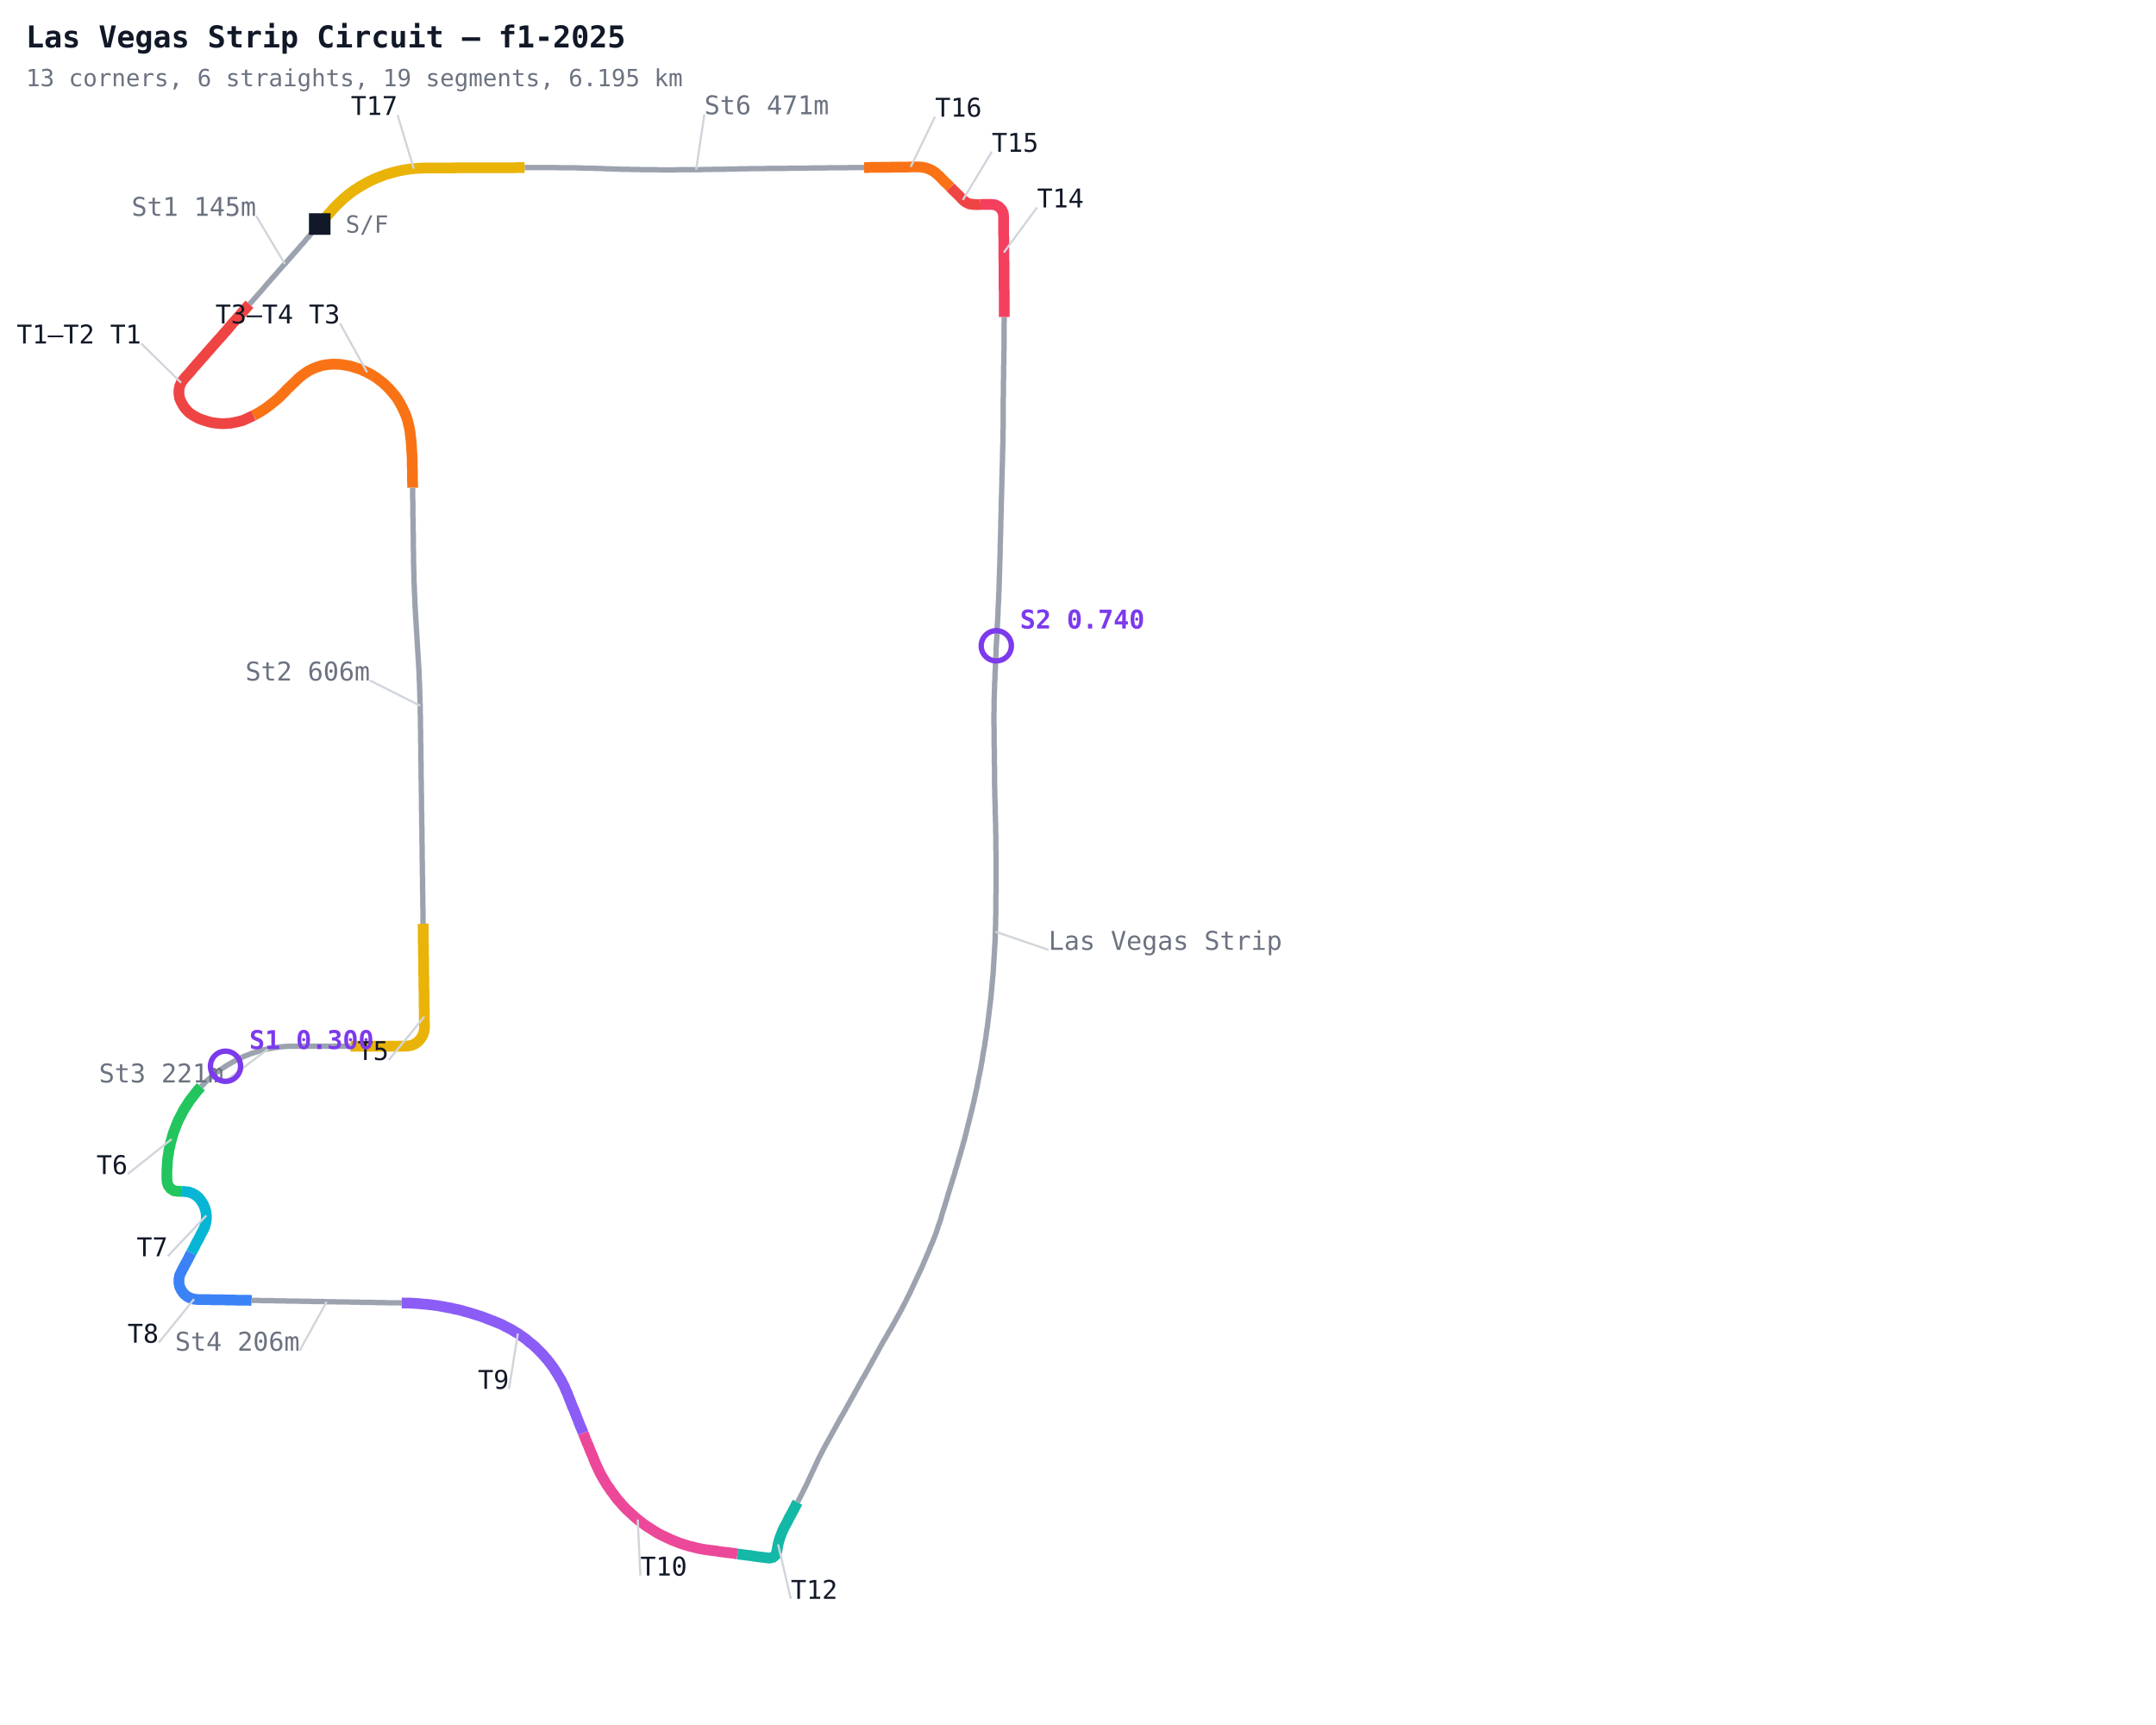
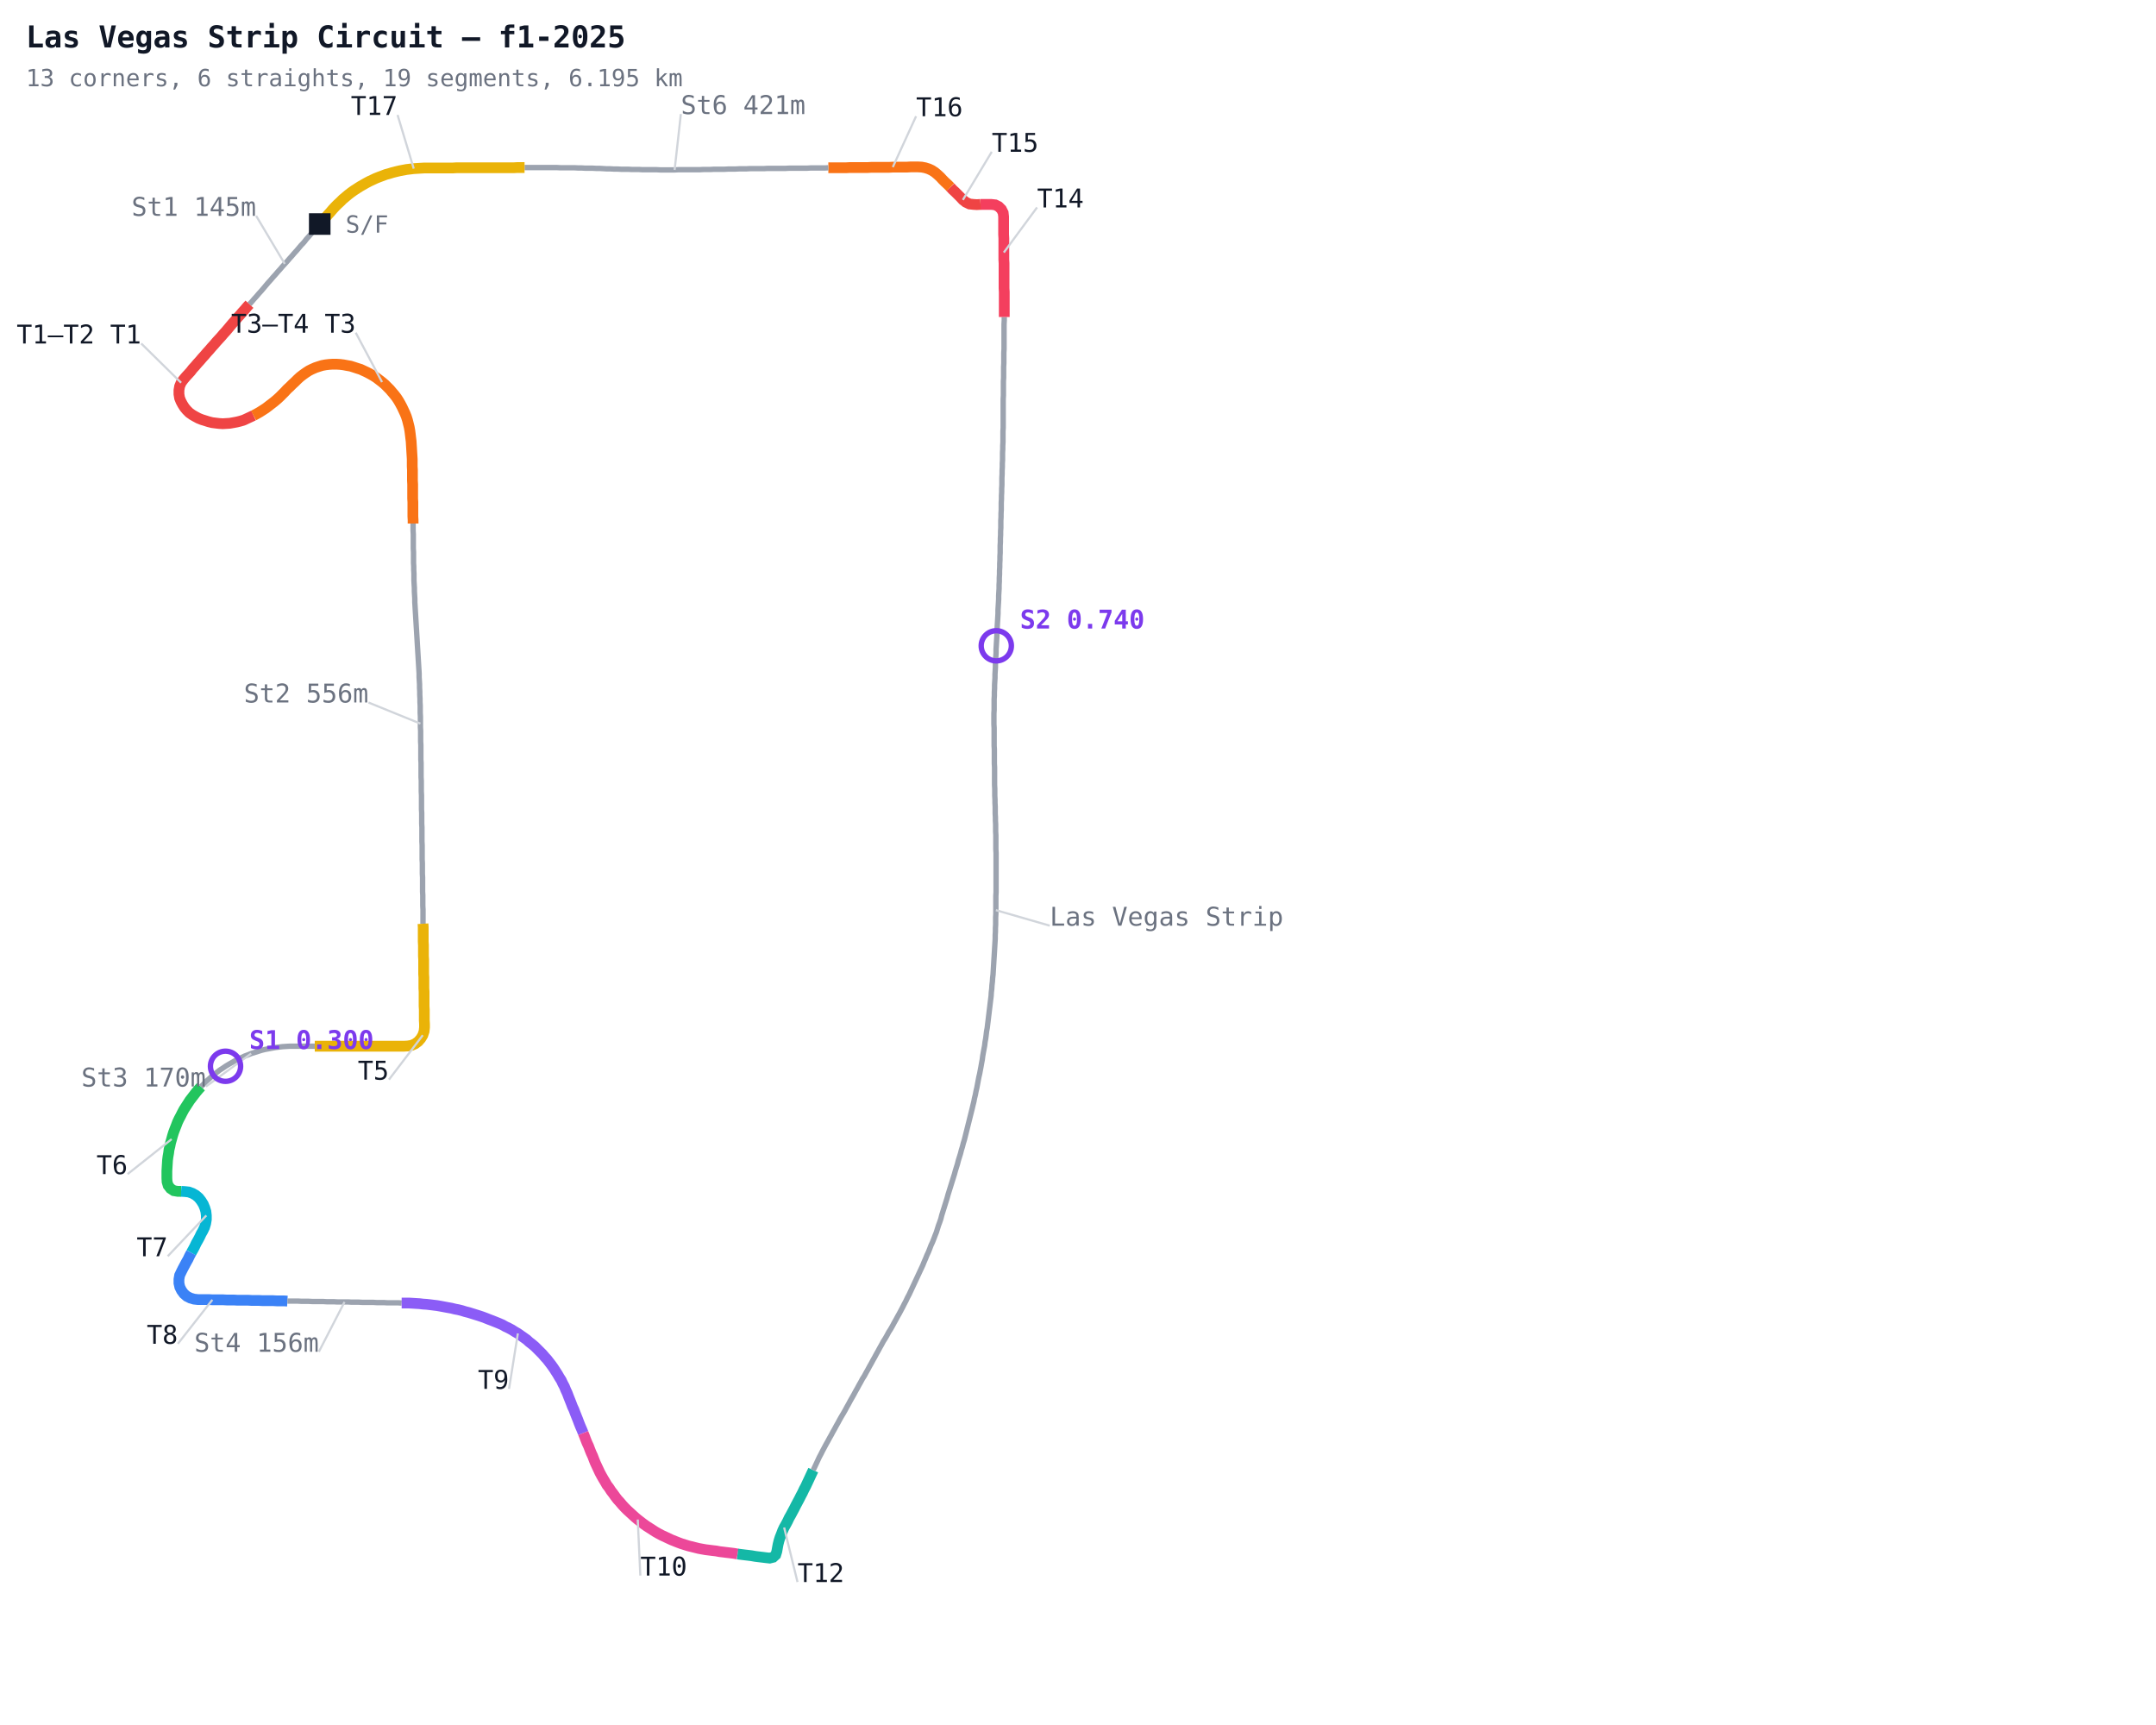
<svg xmlns="http://www.w3.org/2000/svg" width="1000" height="800" viewBox="0 0 1000 800">
  <defs>
    <style>
      .name { font-family: monospace; font-size: 12px; }
      .sector { font-family: monospace; font-size: 12px; fill: #7c3aed; font-weight: bold; }
      .title { font-family: monospace; font-size: 14px; fill: #111827; font-weight: bold; }
      .sub { font-family: monospace; font-size: 11px; fill: #6b7280; }
    </style>
  </defs>
  <rect width="1000" height="800" fill="#ffffff" />
  <polyline fill="none" stroke="#9ca3af" stroke-width="2.5" points="148.3,103.9 147.4,104.9 146.6,105.8 145.5,107.1 144.4,108.3 143.3,109.6 142.2,110.8 141.2,112.1 140.5,112.9 139.7,113.7 138.7,114.9 137.6,116.2 136.5,117.4 135.4,118.7 134.3,119.9 133.2,121.2 132.1,122.4 131.0,123.6 129.9,124.9 128.8,126.1 127.7,127.4 126.6,128.6 125.5,129.9 124.4,131.1 123.3,132.4 122.3,133.6 121.2,134.9 120.1,136.1 119.0,137.4 117.9,138.6 116.8,139.9 115.7,141.1" />
  <polyline fill="none" stroke="#ef4444" stroke-width="5" points="115.7,141.1 114.6,142.3 113.5,143.6 112.4,144.8 111.3,146.1 110.2,147.3 109.1,148.6 108.0,149.8 106.9,151.1 105.9,152.3 104.8,153.6 103.7,154.8 102.6,156.1 101.5,157.3 100.4,158.5 99.3,159.8 98.2,161.0 97.1,162.3 96.0,163.5 94.9,164.8 93.8,166.0 92.7,167.3 91.6,168.5 90.5,169.8 89.4,171.0 88.4,172.3 87.3,173.5 86.2,174.7 85.1,176.0 84.0,177.5 83.3,179.2 83.0,181.0 83.0,182.8 83.3,184.6 83.9,186.1 84.7,187.6 85.6,189.0 86.6,190.2 87.8,191.4 89.2,192.4 90.6,193.2 92.1,194.0 93.6,194.6 95.2,195.1 96.8,195.6 98.4,196.0 100.0,196.2 101.7,196.4 103.3,196.5 105.0,196.4 106.6,196.3 108.3,196.0 109.9,195.7 111.5,195.3 113.1,194.8 114.6,194.1 116.1,193.4 117.6,192.7" />
-   <polyline fill="none" stroke="#f97316" stroke-width="5" points="117.6,192.7 119.1,191.9 120.5,191.1 121.9,190.2 123.3,189.3 124.6,188.3 125.9,187.3 127.2,186.3 128.5,185.2 129.7,184.1 130.9,182.9 132.1,181.7 133.2,180.5 134.4,179.4 135.6,178.2 136.8,177.1 138.0,175.9 139.2,174.8 140.5,173.8 141.9,172.8 143.3,171.9 144.7,171.2 146.3,170.5 147.8,170.0 149.4,169.5 151.0,169.2 152.7,169.0 154.3,168.9 156.0,168.9 157.7,169.0 159.3,169.2 160.9,169.5 162.6,169.8 164.2,170.3 165.7,170.8 167.3,171.3 168.8,172.0 170.3,172.7 171.8,173.5 173.2,174.3 174.6,175.2 175.9,176.2 177.2,177.2 178.5,178.3 179.7,179.5 180.8,180.6 181.9,181.9 183.0,183.2 184.0,184.5 184.9,185.9 185.7,187.3 186.5,188.8 187.2,190.3 187.9,191.8 188.5,193.3 189.0,194.9 189.4,196.5 189.8,198.1 190.1,199.8 190.3,201.4 190.5,203.1 190.7,204.7 190.8,206.4 190.9,208.0 191.0,209.7 191.1,211.3 191.2,213.0 191.2,214.6 191.2,216.3 191.3,218.0 191.3,219.6 191.3,221.3 191.3,222.9 191.4,224.6 191.4,226.2" />
-   <polyline fill="none" stroke="#9ca3af" stroke-width="2.5" points="191.4,226.2 191.4,227.9 191.4,229.6 191.4,231.2 191.5,232.9 191.5,234.5 191.5,236.2 191.5,237.9 191.5,239.5 191.6,241.2 191.6,242.8 191.6,244.5 191.6,246.1 191.7,247.8 191.7,249.5 191.7,251.1 191.7,252.8 191.7,254.4 191.8,256.1 191.8,257.7 191.8,259.4 191.8,261.1 191.9,262.7 191.9,264.4 192.0,266.0 192.0,267.7 192.0,269.3 192.1,271.0 192.2,272.7 192.2,274.3 192.3,276.0 192.4,277.6 192.4,279.3 192.5,280.9 192.6,282.6 192.7,284.3 192.8,285.9 192.9,287.6 193.0,289.2 193.1,290.9 193.2,292.5 193.3,294.2 193.4,295.8 193.5,297.5 193.6,299.2 193.7,300.8 193.8,302.5 193.9,304.1 194.0,305.8 194.1,307.4 194.2,309.1 194.3,310.7 194.4,312.4 194.4,314.1 194.5,315.7 194.6,317.4 194.6,319.0 194.7,320.7 194.7,322.3 194.8,324.0 194.8,325.6 194.9,327.3 194.9,329.0 194.9,330.6 195.0,332.3 195.0,333.9 195.0,335.6 195.0,337.3 195.1,338.9 195.1,340.6 195.1,342.2 195.1,343.9 195.2,345.5 195.2,347.2 195.2,348.9 195.2,350.5 195.2,352.2 195.3,353.8 195.3,355.5 195.3,357.1 195.3,358.8 195.3,360.5 195.4,362.1 195.4,363.8 195.4,365.4 195.4,367.1 195.5,368.8 195.5,370.4 195.5,372.1 195.5,373.7 195.5,375.4 195.6,377.0 195.6,378.7 195.6,380.4 195.6,382.0 195.7,383.7 195.7,385.3 195.7,387.0 195.7,388.6 195.7,390.3 195.8,392.0 195.8,393.6 195.8,395.3 195.8,396.9 195.8,398.6 195.9,400.3 195.9,401.9 195.9,403.6 195.9,405.2 196.0,406.9 196.0,408.5 196.0,410.2 196.0,411.9 196.0,413.5 196.1,415.2 196.1,416.8 196.1,418.5 196.1,420.1 196.2,421.8 196.2,423.5 196.2,425.1 196.2,426.8 196.2,428.4" />
-   <polyline fill="none" stroke="#eab308" stroke-width="5" points="196.2,428.4 196.3,430.1 196.3,431.8 196.3,433.4 196.3,435.1 196.3,436.7 196.4,438.4 196.4,440.0 196.4,441.7 196.4,443.4 196.5,445.0 196.5,446.7 196.5,448.3 196.5,450.0 196.5,451.7 196.6,453.3 196.6,455.0 196.6,456.6 196.6,458.3 196.7,459.9 196.7,461.6 196.7,463.3 196.7,464.9 196.7,466.6 196.8,468.2 196.8,469.9 196.8,471.5 196.8,473.2 196.9,474.9 196.9,476.5 196.7,478.3 196.1,480.1 195.2,481.6 194.0,483.0 192.5,484.1 190.9,484.8 189.1,485.1 187.4,485.2 185.8,485.2 184.1,485.2 182.5,485.2 180.8,485.2 179.1,485.2 177.5,485.2 175.8,485.2 174.2,485.2 172.5,485.2 170.8,485.2 169.2,485.2 167.5,485.2 165.9,485.2 164.2,485.2 162.6,485.2" />
-   <polyline fill="none" stroke="#9ca3af" stroke-width="2.5" points="162.6,485.2 160.9,485.2 159.2,485.2 157.6,485.2 155.9,485.2 154.3,485.2 152.6,485.2 150.9,485.2 149.3,485.2 147.6,485.2 146.0,485.2 144.3,485.2 142.7,485.2 141.0,485.2 139.3,485.2 137.7,485.2 136.0,485.2 134.4,485.2 132.7,485.3 131.1,485.4 129.4,485.6 127.8,485.8 126.1,486.1 124.5,486.4 122.9,486.7 121.3,487.1 119.7,487.6 118.1,488.1 116.5,488.6 115.0,489.2 113.4,489.8 111.9,490.5 110.4,491.2 108.9,492.0 107.5,492.8 106.1,493.6 104.6,494.5 103.3,495.4 101.9,496.3 100.6,497.3 99.3,498.3 98.0,499.4 96.8,500.5 95.5,501.6 94.4,502.8 93.2,504.0" />
+   <polyline fill="none" stroke="#f97316" stroke-width="5" points="117.6,192.7 119.1,191.9 120.5,191.1 121.9,190.2 123.3,189.3 124.6,188.3 125.9,187.3 127.2,186.3 128.5,185.2 129.7,184.1 130.9,182.9 132.1,181.7 133.2,180.5 134.4,179.4 135.6,178.2 136.8,177.1 138.0,175.9 139.2,174.8 140.5,173.8 141.9,172.8 143.3,171.9 144.7,171.2 146.3,170.5 147.8,170.0 149.4,169.5 151.0,169.2 152.7,169.0 154.3,168.9 156.0,168.9 157.7,169.0 159.3,169.2 160.9,169.5 162.6,169.8 164.2,170.3 165.7,170.8 167.3,171.3 168.8,172.0 170.3,172.7 171.8,173.5 173.2,174.3 174.6,175.2 175.9,176.2 177.2,177.2 178.5,178.3 179.7,179.5 180.8,180.6 181.9,181.9 183.0,183.2 184.0,184.5 184.9,185.9 185.7,187.3 186.5,188.8 187.2,190.3 187.9,191.8 188.5,193.3 189.0,194.9 189.4,196.5 189.8,198.1 190.1,199.8 190.3,201.4 190.5,203.1 190.7,204.7 190.8,206.4 190.9,208.0 191.0,209.7 191.1,211.3 191.2,213.0 191.2,214.6 191.2,216.3 191.3,218.0 191.3,219.6 191.3,221.3 191.3,222.9 191.4,224.6 191.4,226.2 191.4,227.9 191.4,229.6 191.4,231.2 191.5,232.9 191.5,234.5 191.5,236.2 191.5,237.9 191.5,239.5 191.6,241.2 191.6,242.8" />
+   <polyline fill="none" stroke="#9ca3af" stroke-width="2.5" points="191.6,242.8 191.6,244.5 191.6,246.1 191.7,247.8 191.7,249.5 191.7,251.1 191.7,252.8 191.7,254.4 191.8,256.1 191.8,257.7 191.8,259.4 191.8,261.1 191.9,262.7 191.9,264.4 192.0,266.0 192.0,267.7 192.0,269.3 192.1,271.0 192.2,272.7 192.2,274.3 192.3,276.0 192.4,277.6 192.4,279.3 192.5,280.9 192.6,282.6 192.7,284.3 192.8,285.9 192.9,287.6 193.0,289.2 193.1,290.9 193.2,292.5 193.3,294.2 193.4,295.8 193.5,297.5 193.6,299.2 193.7,300.8 193.8,302.5 193.9,304.1 194.0,305.8 194.1,307.4 194.2,309.1 194.3,310.7 194.4,312.4 194.4,314.1 194.5,315.7 194.6,317.4 194.6,319.0 194.7,320.7 194.7,322.3 194.8,324.0 194.8,325.6 194.9,327.3 194.9,329.0 194.9,330.6 195.0,332.3 195.0,333.9 195.0,335.6 195.0,337.3 195.1,338.9 195.1,340.6 195.1,342.2 195.1,343.9 195.2,345.5 195.2,347.2 195.2,348.9 195.2,350.5 195.2,352.2 195.3,353.8 195.3,355.5 195.3,357.1 195.3,358.8 195.3,360.5 195.4,362.1 195.4,363.8 195.4,365.4 195.4,367.1 195.5,368.8 195.5,370.4 195.5,372.1 195.5,373.7 195.5,375.4 195.6,377.0 195.6,378.7 195.6,380.4 195.6,382.0 195.7,383.7 195.7,385.3 195.7,387.0 195.7,388.6 195.7,390.3 195.8,392.0 195.8,393.6 195.8,395.3 195.8,396.9 195.8,398.6 195.9,400.3 195.9,401.9 195.9,403.6 195.9,405.2 196.0,406.9 196.0,408.5 196.0,410.2 196.0,411.9 196.0,413.5 196.1,415.2 196.1,416.8 196.1,418.5 196.1,420.1 196.2,421.8 196.2,423.5 196.2,425.1 196.2,426.8 196.2,428.4" />
+   <polyline fill="none" stroke="#eab308" stroke-width="5" points="196.2,428.4 196.3,430.1 196.3,431.8 196.3,433.4 196.3,435.1 196.3,436.7 196.4,438.4 196.4,440.0 196.4,441.7 196.4,443.4 196.5,445.0 196.5,446.7 196.5,448.3 196.5,450.0 196.5,451.7 196.6,453.3 196.6,455.0 196.6,456.6 196.6,458.3 196.7,459.9 196.7,461.6 196.7,463.3 196.7,464.9 196.7,466.6 196.8,468.2 196.8,469.9 196.8,471.5 196.8,473.2 196.9,474.9 196.9,476.5 196.7,478.3 196.1,480.1 195.2,481.6 194.0,483.0 192.5,484.1 190.9,484.8 189.1,485.1 187.4,485.2 185.8,485.2 184.1,485.2 182.5,485.2 180.8,485.2 179.1,485.2 177.5,485.2 175.8,485.2 174.2,485.2 172.5,485.2 170.8,485.2 169.2,485.2 167.5,485.2 165.9,485.2 164.2,485.2 162.6,485.2 160.9,485.2 159.2,485.2 157.6,485.2 155.9,485.2 154.3,485.2 152.6,485.2 150.9,485.2 149.3,485.2 147.6,485.2 146.0,485.2" />
+   <polyline fill="none" stroke="#9ca3af" stroke-width="2.5" points="146.0,485.2 144.3,485.2 142.7,485.2 141.0,485.2 139.3,485.2 137.7,485.2 136.0,485.2 134.4,485.2 132.7,485.3 131.1,485.4 129.4,485.6 127.8,485.8 126.1,486.1 124.5,486.4 122.9,486.7 121.3,487.1 119.7,487.6 118.1,488.1 116.5,488.6 115.0,489.2 113.4,489.8 111.9,490.5 110.4,491.2 108.9,492.0 107.5,492.8 106.1,493.6 104.6,494.5 103.3,495.4 101.9,496.3 100.6,497.3 99.3,498.3 98.0,499.4 96.8,500.5 95.5,501.6 94.4,502.8 93.2,504.0" />
  <polyline fill="none" stroke="#22c55e" stroke-width="5" points="93.2,504.0 92.1,505.2 91.0,506.5 90.0,507.8 89.0,509.1 88.0,510.4 87.1,511.8 86.2,513.2 85.3,514.6 84.5,516.1 83.8,517.5 83.0,519.0 82.3,520.5 81.7,522.1 81.1,523.6 80.5,525.2 80.0,526.8 79.6,528.3 79.1,530.0 78.8,531.6 78.4,533.2 78.2,534.8 77.9,536.5 77.7,538.1 77.6,539.8 77.5,541.4 77.4,543.1 77.4,544.7 77.4,546.4 77.5,548.1 78.0,549.8 79.1,551.2 80.6,552.2 82.4,552.5 84.0,552.5" />
  <polyline fill="none" stroke="#06b6d4" stroke-width="5" points="84.0,552.5 85.7,552.6 87.5,552.8 89.2,553.4 90.8,554.3 92.2,555.5 93.3,556.9 94.3,558.5 95.0,560.2 95.5,561.9 95.7,563.7 95.7,565.6 95.4,567.4 94.9,569.1 94.1,570.8 93.3,572.2 92.6,573.7 91.8,575.2 91.0,576.6 90.3,578.1 89.5,579.6 88.7,581.0" />
-   <polyline fill="none" stroke="#3b82f6" stroke-width="5" points="88.7,581.0 87.9,582.5 87.2,584.0 86.4,585.4 85.6,586.9 84.8,588.4 84.1,589.8 83.3,591.5 83.0,593.3 83.0,595.1 83.4,596.9 84.2,598.5 85.3,600.0 86.7,601.2 88.3,602.0 90.0,602.5 91.8,602.7 93.5,602.7 95.1,602.7 96.8,602.7 98.5,602.8 100.1,602.8 101.8,602.8 103.4,602.8 105.1,602.9 106.7,602.9 108.4,602.9 110.1,603.0 111.7,603.0 113.4,603.0 115.0,603.0 116.7,603.1" />
-   <polyline fill="none" stroke="#9ca3af" stroke-width="2.5" points="116.7,603.1 118.4,603.1 120.0,603.1 121.7,603.2 123.3,603.2 125.0,603.2 126.6,603.2 128.3,603.3 130.0,603.3 131.6,603.3 133.3,603.4 134.9,603.4 136.6,603.4 138.2,603.4 139.9,603.5 141.6,603.5 143.2,603.5 144.9,603.6 146.5,603.6 148.2,603.6 149.9,603.6 151.5,603.7 153.2,603.7 154.8,603.7 156.5,603.8 158.1,603.8 159.8,603.8 161.5,603.8 163.1,603.9 164.8,603.9 166.4,603.9 168.1,604.0 169.7,604.0 171.4,604.0 173.1,604.0 174.7,604.1 176.4,604.1 178.0,604.1 179.7,604.2 181.3,604.2 183.0,604.2 184.7,604.2 186.3,604.3" />
+   <polyline fill="none" stroke="#3b82f6" stroke-width="5" points="88.7,581.0 87.9,582.5 87.2,584.0 86.4,585.4 85.6,586.9 84.8,588.4 84.1,589.8 83.3,591.5 83.0,593.3 83.0,595.1 83.4,596.9 84.2,598.5 85.3,600.0 86.7,601.2 88.3,602.0 90.0,602.5 91.8,602.7 93.5,602.7 95.1,602.7 96.8,602.7 98.5,602.8 100.1,602.8 101.8,602.8 103.4,602.8 105.1,602.9 106.7,602.9 108.4,602.9 110.1,603.0 111.7,603.0 113.4,603.0 115.0,603.0 116.7,603.1 118.4,603.1 120.0,603.1 121.7,603.2 123.3,603.2 125.0,603.2 126.6,603.2 128.3,603.3 130.0,603.3 131.6,603.3 133.3,603.4" />
+   <polyline fill="none" stroke="#9ca3af" stroke-width="2.5" points="133.3,603.4 134.9,603.4 136.6,603.4 138.2,603.4 139.9,603.5 141.6,603.5 143.2,603.5 144.9,603.6 146.5,603.6 148.2,603.6 149.9,603.6 151.5,603.7 153.2,603.7 154.8,603.7 156.5,603.8 158.1,603.8 159.8,603.8 161.5,603.8 163.1,603.9 164.8,603.9 166.4,603.9 168.1,604.0 169.7,604.0 171.4,604.0 173.1,604.0 174.7,604.1 176.4,604.1 178.0,604.1 179.7,604.2 181.3,604.2 183.0,604.2 184.7,604.2 186.3,604.3" />
  <polyline fill="none" stroke="#8b5cf6" stroke-width="5" points="186.3,604.3 188.0,604.3 189.6,604.3 191.3,604.4 192.9,604.5 194.6,604.6 196.3,604.8 197.9,604.9 199.6,605.1 201.2,605.3 202.8,605.5 204.5,605.8 206.1,606.1 207.7,606.4 209.4,606.7 211.0,607.1 212.6,607.4 214.2,607.8 215.8,608.3 217.4,608.7 219.0,609.2 220.6,609.7 222.2,610.2 223.7,610.7 225.3,611.3 226.8,611.9 228.4,612.5 229.9,613.1 231.4,613.7 233.0,614.4 234.4,615.2 235.9,615.9 237.4,616.7 238.8,617.6 240.2,618.4 241.6,619.4 242.9,620.3 244.3,621.3 245.5,622.4 246.8,623.4 248.1,624.5 249.3,625.7 250.4,626.8 251.6,628.0 252.7,629.3 253.8,630.5 254.8,631.8 255.8,633.1 256.8,634.5 257.7,635.9 258.6,637.3 259.4,638.7 260.3,640.1 261.0,641.6 261.8,643.1 262.4,644.6 263.1,646.1 263.7,647.7 264.3,649.2 264.9,650.7 265.5,652.3 266.2,653.8 266.8,655.4 267.4,656.9 268.0,658.4 268.6,660.0 269.2,661.5 269.9,663.1 270.5,664.6" />
  <polyline fill="none" stroke="#ec4899" stroke-width="5" points="270.5,664.6 271.1,666.1 271.7,667.7 272.3,669.2 273.0,670.7 273.6,672.3 274.2,673.8 274.9,675.3 275.5,676.9 276.1,678.4 276.8,679.9 277.5,681.4 278.2,682.9 279.0,684.4 279.8,685.8 280.7,687.3 281.5,688.7 282.5,690.0 283.4,691.4 284.4,692.7 285.4,694.1 286.4,695.4 287.5,696.6 288.6,697.9 289.7,699.1 290.9,700.3 292.1,701.4 293.3,702.5 294.5,703.6 295.8,704.7 297.1,705.7 298.4,706.7 299.8,707.7 301.2,708.6 302.6,709.5 304.0,710.4 305.4,711.2 306.9,712.0 308.4,712.7 309.9,713.4 311.4,714.1 312.9,714.7 314.4,715.3 316.0,715.9 317.6,716.4 319.2,716.9 320.8,717.3 322.4,717.7 324.0,718.1 325.6,718.4 327.3,718.7 328.9,718.9 330.5,719.1 332.2,719.3 333.8,719.6 335.5,719.8 337.1,720.0 338.8,720.2 340.4,720.4 342.1,720.7" />
-   <polyline fill="none" stroke="#14b8a6" stroke-width="5" points="342.1,720.7 343.7,720.9 345.3,721.1 347.0,721.3 348.6,721.5 350.3,721.8 351.9,722.0 353.6,722.2 355.2,722.4 357.0,722.6 358.6,722.2 359.8,721.1 360.3,719.5 360.6,717.8 360.9,716.2 361.3,714.6 361.8,713.0 362.4,711.5 363.0,709.9 363.7,708.4 364.5,707.0 365.3,705.5 366.0,704.0 366.8,702.6 367.6,701.1 368.4,699.6 369.1,698.2 369.9,696.7" />
-   <polyline fill="none" stroke="#9ca3af" stroke-width="2.5" points="369.9,696.7 370.7,695.2 371.4,693.8 372.2,692.3 372.9,690.8 373.7,689.3 374.4,687.8 375.1,686.3 375.8,684.8 376.5,683.3 377.2,681.8 377.9,680.3 378.6,678.8 379.3,677.3 380.0,675.8 380.8,674.3 381.5,672.9 382.3,671.4 383.1,669.9 383.9,668.5 384.7,667.0 385.5,665.6 386.3,664.1 387.1,662.7 387.9,661.2 388.7,659.8 389.5,658.3 390.3,656.9 391.2,655.4 392.0,654.0 392.8,652.5 393.6,651.1 394.4,649.6 395.2,648.2 396.0,646.8 396.8,645.3 397.6,643.9 398.4,642.4 399.2,641.0 400.0,639.5 400.9,638.1 401.7,636.6 402.5,635.2 403.3,633.7 404.1,632.3 404.9,630.8 405.7,629.4 406.5,627.9 407.3,626.5 408.1,625.0 408.9,623.6 409.7,622.1 410.6,620.7 411.4,619.3 412.2,617.8 413.1,616.4 413.9,615.0 414.7,613.5 415.5,612.1 416.3,610.6 417.1,609.2 417.9,607.7 418.7,606.2 419.4,604.8 420.2,603.3 420.9,601.8 421.7,600.3 422.4,598.8 423.1,597.3 423.8,595.8 424.5,594.3 425.2,592.8 425.9,591.3 426.6,589.8 427.3,588.3 428.0,586.8 428.6,585.3 429.3,583.7 429.9,582.2 430.6,580.7 431.2,579.2 431.8,577.6 432.5,576.1 433.1,574.6 433.7,573.0 434.3,571.5 434.8,569.9 435.3,568.3 435.9,566.7 436.4,565.2 436.8,563.6 437.3,562.0 437.8,560.4 438.3,558.8 438.8,557.2 439.3,555.6 439.7,554.1 440.2,552.5 440.7,550.9 441.2,549.3 441.7,547.7 442.2,546.1 442.7,544.5 443.1,543.0 443.6,541.4 444.1,539.8 444.5,538.2 445.0,536.6 445.5,535.0 445.9,533.4 446.4,531.8 446.8,530.2 447.3,528.6 447.7,527.0 448.1,525.4 448.5,523.8 448.9,522.2 449.3,520.6 449.7,519.0 450.1,517.4 450.5,515.8 450.9,514.2 451.3,512.5 451.7,510.9 452.0,509.3 452.4,507.7 452.7,506.1 453.1,504.4 453.4,502.8 453.7,501.2 454.0,499.6 454.4,497.9 454.7,496.3 455.0,494.7 455.3,493.0 455.6,491.4 455.8,489.8 456.1,488.1 456.4,486.5 456.7,484.9 456.9,483.2 457.2,481.6 457.4,480.0 457.6,478.3 457.9,476.7 458.1,475.0 458.3,473.4 458.5,471.7 458.7,470.1 458.9,468.4 459.1,466.8 459.3,465.1 459.5,463.5 459.7,461.9 459.8,460.2 460.0,458.6 460.1,456.9 460.3,455.2 460.4,453.6 460.6,451.9 460.7,450.3 460.8,448.6 460.9,447.0 461.0,445.3 461.1,443.7 461.2,442.0 461.3,440.4 461.4,438.7 461.5,437.1 461.6,435.4 461.6,433.7 461.7,432.1 461.7,430.4 461.8,428.8 461.8,427.1 461.8,425.5 461.9,423.8 461.9,422.1 461.9,420.5 461.9,418.8 461.9,417.2 461.9,415.5 462.0,413.8 462.0,412.2 462.0,410.5 462.0,408.9 462.0,407.2 462.0,405.6 462.0,403.9 462.0,402.2 462.0,400.6 462.0,398.9 462.0,397.3 462.0,395.6 461.9,393.9 461.9,392.3 461.9,390.6 461.9,389.0 461.9,387.3 461.8,385.7 461.8,384.0 461.8,382.3 461.7,380.7 461.7,379.0 461.6,377.4 461.6,375.7 461.6,374.1 461.5,372.4 461.5,370.7 461.4,369.1 461.4,367.4 461.4,365.8 461.3,364.1 461.3,362.5 461.3,360.8 461.3,359.1 461.3,357.5 461.3,355.8 461.2,354.2 461.2,352.5 461.2,350.8 461.2,349.2 461.2,347.5 461.1,345.9 461.1,344.2 461.1,342.6 461.1,340.9 461.1,339.2 461.1,337.6 461.0,335.9 461.0,334.3 461.0,332.6 461.0,330.9 461.1,329.3 461.1,327.6 461.1,326.0 461.1,324.3 461.2,322.7 461.2,321.0 461.3,319.3 461.3,317.7 461.4,316.0 461.5,314.4 461.5,312.7 461.6,311.1 461.7,309.4 461.7,307.7 461.8,306.1 461.9,304.4 462.0,302.8 462.0,301.1 462.1,299.5 462.2,297.8 462.3,296.2 462.4,294.5 462.4,292.8 462.5,291.2 462.6,289.5 462.7,287.9 462.8,286.2 462.9,284.6 462.9,282.9 463.0,281.2 463.1,279.6 463.2,277.9 463.2,276.3 463.3,274.6 463.4,273.0 463.4,271.3 463.5,269.6 463.5,268.0 463.6,266.3 463.6,264.7 463.7,263.0 463.7,261.4 463.8,259.7 463.8,258.0 463.9,256.4 463.9,254.7 463.9,253.1 464.0,251.4 464.0,249.8 464.1,248.1 464.1,246.4 464.2,244.8 464.2,243.1 464.2,241.5 464.3,239.8 464.3,238.2 464.4,236.5 464.4,234.8 464.4,233.2 464.5,231.5 464.5,229.9 464.6,228.2 464.6,226.6 464.7,224.9 464.7,223.2 464.7,221.6 464.8,219.9 464.8,218.3 464.9,216.6 464.9,214.9 465.0,213.3 465.0,211.6 465.0,210.0 465.1,208.3 465.1,206.7 465.2,205.0 465.2,203.3 465.2,201.7 465.2,200.0 465.3,198.4 465.3,196.7 465.3,195.1 465.3,193.4 465.3,191.7 465.3,190.1 465.3,188.4 465.3,186.8 465.3,185.1 465.4,183.4 465.4,181.8 465.4,180.1 465.4,178.5 465.4,176.8 465.5,175.2 465.5,173.5 465.5,171.8 465.5,170.2 465.6,168.5 465.6,166.9 465.6,165.2 465.6,163.6 465.7,161.9 465.7,160.2 465.7,158.6 465.7,156.9 465.7,155.3 465.7,153.6 465.7,151.9 465.7,150.3 465.8,148.6 465.8,147.0" />
+   <polyline fill="none" stroke="#14b8a6" stroke-width="5" points="342.1,720.7 343.7,720.9 345.3,721.1 347.0,721.3 348.6,721.5 350.3,721.8 351.9,722.0 353.6,722.2 355.2,722.4 357.0,722.6 358.6,722.2 359.8,721.1 360.3,719.5 360.6,717.8 360.9,716.2 361.3,714.6 361.8,713.0 362.4,711.5 363.0,709.9 363.7,708.4 364.5,707.0 365.3,705.5 366.0,704.0 366.8,702.6 367.6,701.1 368.4,699.6 369.1,698.2 369.9,696.7 370.7,695.2 371.4,693.8 372.2,692.3 372.9,690.8 373.7,689.3 374.4,687.8 375.1,686.3 375.8,684.8 376.5,683.3 377.2,681.8" />
+   <polyline fill="none" stroke="#9ca3af" stroke-width="2.5" points="377.2,681.8 377.9,680.3 378.6,678.8 379.3,677.3 380.0,675.8 380.8,674.3 381.5,672.9 382.3,671.4 383.1,669.9 383.9,668.5 384.7,667.0 385.5,665.6 386.3,664.1 387.1,662.7 387.9,661.2 388.7,659.8 389.5,658.3 390.3,656.9 391.2,655.4 392.0,654.0 392.8,652.5 393.6,651.1 394.4,649.6 395.2,648.2 396.0,646.8 396.8,645.3 397.6,643.9 398.4,642.4 399.2,641.0 400.0,639.5 400.9,638.1 401.7,636.6 402.5,635.2 403.3,633.7 404.1,632.3 404.9,630.8 405.7,629.4 406.5,627.9 407.3,626.5 408.1,625.0 408.9,623.6 409.7,622.1 410.6,620.7 411.4,619.3 412.2,617.8 413.1,616.4 413.9,615.0 414.7,613.5 415.5,612.1 416.3,610.6 417.1,609.2 417.9,607.7 418.7,606.2 419.4,604.8 420.2,603.3 420.9,601.8 421.7,600.3 422.4,598.8 423.1,597.3 423.8,595.8 424.5,594.3 425.2,592.8 425.9,591.3 426.6,589.8 427.3,588.3 428.0,586.8 428.6,585.3 429.3,583.7 429.9,582.2 430.6,580.7 431.2,579.2 431.8,577.6 432.5,576.1 433.1,574.6 433.7,573.0 434.3,571.5 434.8,569.9 435.3,568.3 435.9,566.7 436.4,565.2 436.8,563.6 437.3,562.0 437.8,560.4 438.3,558.8 438.8,557.2 439.3,555.6 439.7,554.1 440.2,552.5 440.7,550.9 441.2,549.3 441.7,547.7 442.2,546.1 442.7,544.5 443.1,543.0 443.6,541.4 444.1,539.8 444.5,538.2 445.0,536.6 445.5,535.0 445.9,533.4 446.4,531.8 446.8,530.2 447.3,528.6 447.7,527.0 448.1,525.4 448.5,523.8 448.9,522.2 449.3,520.6 449.7,519.0 450.1,517.4 450.5,515.8 450.9,514.2 451.3,512.5 451.7,510.9 452.0,509.3 452.4,507.7 452.7,506.1 453.1,504.4 453.4,502.8 453.7,501.2 454.0,499.6 454.4,497.9 454.7,496.3 455.0,494.7 455.3,493.0 455.6,491.4 455.8,489.8 456.1,488.1 456.4,486.5 456.7,484.9 456.9,483.2 457.2,481.6 457.4,480.0 457.6,478.3 457.9,476.7 458.1,475.0 458.3,473.4 458.5,471.7 458.7,470.1 458.9,468.4 459.1,466.8 459.3,465.1 459.5,463.5 459.7,461.9 459.8,460.2 460.0,458.6 460.1,456.9 460.3,455.2 460.4,453.6 460.6,451.9 460.7,450.3 460.8,448.6 460.9,447.0 461.0,445.3 461.1,443.7 461.2,442.0 461.3,440.4 461.4,438.7 461.5,437.1 461.6,435.4 461.6,433.7 461.7,432.1 461.7,430.4 461.8,428.8 461.8,427.1 461.8,425.5 461.9,423.8 461.9,422.1 461.9,420.5 461.9,418.8 461.9,417.2 461.9,415.5 462.0,413.8 462.0,412.2 462.0,410.5 462.0,408.9 462.0,407.2 462.0,405.6 462.0,403.9 462.0,402.2 462.0,400.6 462.0,398.9 462.0,397.3 462.0,395.6 461.9,393.9 461.9,392.3 461.9,390.6 461.9,389.0 461.9,387.3 461.8,385.7 461.8,384.0 461.8,382.3 461.7,380.7 461.7,379.0 461.6,377.4 461.6,375.7 461.6,374.1 461.5,372.4 461.5,370.7 461.4,369.1 461.4,367.4 461.4,365.8 461.3,364.1 461.3,362.5 461.3,360.8 461.3,359.1 461.3,357.5 461.3,355.8 461.2,354.2 461.2,352.5 461.2,350.8 461.2,349.2 461.2,347.5 461.1,345.9 461.1,344.2 461.1,342.6 461.1,340.9 461.1,339.2 461.1,337.6 461.0,335.9 461.0,334.3 461.0,332.6 461.0,330.9 461.1,329.3 461.1,327.6 461.1,326.0 461.1,324.3 461.2,322.7 461.2,321.0 461.3,319.3 461.3,317.7 461.4,316.0 461.5,314.4 461.5,312.7 461.6,311.1 461.7,309.4 461.7,307.7 461.8,306.1 461.9,304.4 462.0,302.8 462.0,301.1 462.1,299.5 462.2,297.8 462.3,296.2 462.4,294.5 462.4,292.8 462.5,291.2 462.6,289.5 462.7,287.9 462.8,286.2 462.9,284.6 462.9,282.9 463.0,281.2 463.1,279.6 463.2,277.9 463.2,276.3 463.3,274.6 463.4,273.0 463.4,271.3 463.5,269.6 463.5,268.0 463.6,266.3 463.6,264.7 463.7,263.0 463.7,261.4 463.8,259.7 463.8,258.0 463.9,256.4 463.9,254.7 463.9,253.1 464.0,251.4 464.0,249.8 464.1,248.1 464.1,246.4 464.2,244.8 464.2,243.1 464.2,241.5 464.3,239.8 464.3,238.2 464.4,236.5 464.4,234.8 464.4,233.2 464.5,231.5 464.5,229.9 464.6,228.2 464.6,226.6 464.7,224.9 464.7,223.2 464.7,221.6 464.8,219.9 464.8,218.3 464.9,216.6 464.9,214.9 465.0,213.3 465.0,211.6 465.0,210.0 465.1,208.3 465.1,206.7 465.2,205.0 465.2,203.3 465.2,201.7 465.2,200.0 465.3,198.4 465.3,196.7 465.3,195.1 465.3,193.4 465.3,191.7 465.3,190.1 465.3,188.4 465.3,186.8 465.3,185.1 465.4,183.4 465.4,181.8 465.4,180.1 465.4,178.5 465.4,176.8 465.5,175.2 465.5,173.5 465.5,171.8 465.5,170.2 465.6,168.5 465.6,166.9 465.6,165.2 465.6,163.6 465.7,161.9 465.7,160.2 465.7,158.6 465.7,156.9 465.7,155.3 465.7,153.6 465.7,151.9 465.7,150.3 465.8,148.6 465.8,147.0" />
  <polyline fill="none" stroke="#f43f5e" stroke-width="5" points="465.8,147.0 465.8,145.3 465.8,143.7 465.8,142.0 465.8,140.3 465.8,138.7 465.8,137.0 465.8,135.4 465.7,133.7 465.7,132.0 465.7,130.4 465.7,128.7 465.7,127.1 465.7,125.4 465.7,123.8 465.7,122.1 465.6,120.4 465.6,118.8 465.6,117.1 465.6,115.5 465.6,113.8 465.6,112.2 465.6,110.5 465.5,108.8 465.5,107.2 465.5,105.5 465.5,103.9 465.5,102.2 465.5,100.5 465.3,98.7 464.5,97.1 463.2,95.8 461.6,95.0 459.8,94.8 458.1,94.8 456.5,94.8 454.8,94.8" />
  <polyline fill="none" stroke="#ef4444" stroke-width="5" points="454.8,94.8 453.1,94.9 451.5,94.8 449.7,94.6 448.0,93.8 446.6,92.7 445.5,91.5 444.3,90.3 443.1,89.1 441.9,88.0 440.8,86.8" />
-   <polyline fill="none" stroke="#f97316" stroke-width="5" points="440.8,86.8 439.6,85.6 438.4,84.5 437.2,83.3 436.1,82.1 434.9,81.0 433.6,79.9 432.2,79.0 430.7,78.3 429.1,77.8 427.5,77.5 425.7,77.4 424.0,77.4 422.4,77.4 420.7,77.5 419.0,77.5 417.4,77.5 415.7,77.5 414.1,77.5 412.4,77.6 410.8,77.6 409.1,77.6 407.4,77.6 405.8,77.6 404.1,77.6 402.5,77.7 400.8,77.7" />
-   <polyline fill="none" stroke="#9ca3af" stroke-width="2.5" points="400.8,77.7 399.1,77.7 397.5,77.7 395.8,77.7 394.2,77.7 392.5,77.8 390.9,77.8 389.2,77.8 387.5,77.8 385.9,77.8 384.2,77.8 382.6,77.9 380.9,77.9 379.3,77.9 377.6,77.9 375.9,77.9 374.3,78.0 372.6,78.0 371.0,78.0 369.3,78.0 367.6,78.0 366.0,78.0 364.3,78.1 362.7,78.1 361.0,78.1 359.4,78.1 357.7,78.1 356.0,78.1 354.4,78.2 352.7,78.2 351.1,78.2 349.4,78.2 347.8,78.2 346.1,78.3 344.4,78.3 342.8,78.3 341.1,78.4 339.5,78.4 337.8,78.4 336.1,78.5 334.5,78.5 332.8,78.5 331.2,78.5 329.5,78.6 327.9,78.6 326.2,78.6 324.5,78.7 322.9,78.7 321.2,78.7 319.6,78.7 317.9,78.7 316.3,78.7 314.6,78.7 312.9,78.8 311.3,78.8 309.6,78.8 308.0,78.8 306.3,78.8 304.6,78.7 303.0,78.7 301.3,78.7 299.7,78.7 298.0,78.7 296.4,78.6 294.7,78.6 293.0,78.6 291.4,78.5 289.7,78.5 288.1,78.5 286.4,78.4 284.7,78.4 283.1,78.3 281.4,78.3 279.8,78.2 278.1,78.1 276.5,78.1 274.8,78.0 273.1,78.0 271.5,78.0 269.8,77.9 268.2,77.9 266.5,77.8 264.9,77.8 263.2,77.8 261.5,77.8 259.9,77.8 258.2,77.7 256.6,77.7 254.9,77.7 253.3,77.7 251.6,77.7 249.9,77.7 248.3,77.7 246.6,77.7 245.0,77.7 243.3,77.7" />
+   <polyline fill="none" stroke="#f97316" stroke-width="5" points="440.8,86.8 439.6,85.6 438.4,84.5 437.2,83.3 436.1,82.1 434.9,81.0 433.6,79.9 432.2,79.0 430.7,78.3 429.1,77.8 427.5,77.5 425.7,77.4 424.0,77.4 422.4,77.4 420.7,77.5 419.0,77.5 417.4,77.5 415.7,77.5 414.1,77.5 412.4,77.6 410.8,77.6 409.1,77.6 407.4,77.6 405.8,77.6 404.1,77.6 402.5,77.7 400.8,77.7 399.1,77.7 397.5,77.7 395.8,77.7 394.2,77.7 392.5,77.8 390.9,77.8 389.2,77.8 387.5,77.8 385.9,77.8 384.2,77.8" />
+   <polyline fill="none" stroke="#9ca3af" stroke-width="2.5" points="384.2,77.8 382.6,77.9 380.9,77.9 379.3,77.9 377.6,77.9 375.9,77.9 374.3,78.0 372.6,78.0 371.0,78.0 369.3,78.0 367.6,78.0 366.0,78.0 364.3,78.1 362.7,78.1 361.0,78.1 359.4,78.1 357.7,78.1 356.0,78.1 354.4,78.2 352.7,78.2 351.1,78.2 349.4,78.2 347.8,78.2 346.1,78.3 344.4,78.3 342.8,78.3 341.1,78.4 339.5,78.4 337.8,78.4 336.1,78.5 334.5,78.5 332.8,78.5 331.2,78.5 329.5,78.6 327.9,78.6 326.2,78.6 324.5,78.7 322.9,78.7 321.2,78.7 319.6,78.7 317.9,78.7 316.3,78.7 314.6,78.7 312.9,78.8 311.3,78.8 309.6,78.8 308.0,78.8 306.3,78.8 304.6,78.7 303.0,78.7 301.3,78.7 299.7,78.7 298.0,78.7 296.4,78.6 294.7,78.6 293.0,78.6 291.4,78.5 289.7,78.5 288.1,78.5 286.4,78.4 284.7,78.4 283.1,78.3 281.4,78.3 279.8,78.2 278.1,78.1 276.5,78.1 274.8,78.0 273.1,78.0 271.5,78.0 269.8,77.9 268.2,77.9 266.5,77.8 264.9,77.8 263.2,77.8 261.5,77.8 259.9,77.8 258.2,77.7 256.6,77.7 254.9,77.7 253.3,77.7 251.6,77.7 249.9,77.7 248.3,77.7 246.6,77.7 245.0,77.7 243.3,77.7" />
  <polyline fill="none" stroke="#eab308" stroke-width="5" points="243.3,77.7 241.6,77.7 240.0,77.7 238.3,77.8 236.7,77.8 235.0,77.8 233.4,77.8 231.7,77.8 230.0,77.8 228.4,77.8 226.7,77.8 225.1,77.8 223.4,77.8 221.7,77.8 220.1,77.8 218.4,77.8 216.8,77.8 215.1,77.8 213.5,77.8 211.8,77.8 210.1,77.9 208.5,77.9 206.8,77.9 205.2,77.9 203.5,77.9 201.9,77.9 200.2,77.9 198.5,77.9 196.9,77.9 195.2,78.0 193.6,78.1 191.9,78.2 190.3,78.4 188.6,78.6 187.0,78.9 185.4,79.2 183.7,79.6 182.1,80.0 180.5,80.5 179.0,80.9 177.4,81.5 175.8,82.1 174.3,82.7 172.8,83.4 171.3,84.1 169.8,84.9 168.4,85.7 167.0,86.5 165.6,87.4 164.2,88.3 162.8,89.3 161.5,90.3 160.2,91.4 159.0,92.4 157.8,93.6 156.6,94.7 155.4,95.9 154.3,97.1 153.2,98.4 152.1,99.6 151.0,100.9 149.9,102.1 149.1,103.0" />
  <line x1="132.1" y1="122.4" x2="118.8" y2="100.1" stroke="#d1d5db" stroke-width="1" />
  <text x="118.8" y="100.1" text-anchor="end" class="name" fill="#6b7280">St1 145m</text>
  <line x1="84.0" y1="177.5" x2="65.5" y2="159.3" stroke="#d1d5db" stroke-width="1" />
  <text x="65.5" y="159.3" text-anchor="end" class="name" fill="#111827">T1–T2 T1</text>
-   <line x1="170.3" y1="172.7" x2="157.7" y2="150.0" stroke="#d1d5db" stroke-width="1" />
-   <text x="157.7" y="150.0" text-anchor="end" class="name" fill="#111827">T3–T4 T3</text>
-   <line x1="194.9" y1="327.3" x2="171.6" y2="315.6" stroke="#d1d5db" stroke-width="1" />
-   <text x="171.6" y="315.6" text-anchor="end" class="name" fill="#6b7280">St2 606m</text>
-   <line x1="196.8" y1="471.5" x2="180.3" y2="491.6" stroke="#d1d5db" stroke-width="1" />
-   <text x="180.3" y="491.6" text-anchor="end" class="name" fill="#111827">T5</text>
-   <line x1="124.5" y1="486.4" x2="103.7" y2="502.0" stroke="#d1d5db" stroke-width="1" />
-   <text x="103.7" y="502.0" text-anchor="end" class="name" fill="#6b7280">St3 221m</text>
+   <line x1="177.2" y1="177.2" x2="165.0" y2="154.3" stroke="#d1d5db" stroke-width="1" />
+   <text x="165.0" y="154.3" text-anchor="end" class="name" fill="#111827">T3–T4 T3</text>
+   <line x1="195.0" y1="335.6" x2="170.9" y2="325.8" stroke="#d1d5db" stroke-width="1" />
+   <text x="170.9" y="325.8" text-anchor="end" class="name" fill="#6b7280">St2 556m</text>
+   <line x1="196.1" y1="480.1" x2="180.4" y2="500.7" stroke="#d1d5db" stroke-width="1" />
+   <text x="180.4" y="500.7" text-anchor="end" class="name" fill="#111827">T5</text>
+   <line x1="116.5" y1="488.6" x2="95.5" y2="503.9" stroke="#d1d5db" stroke-width="1" />
+   <text x="95.5" y="503.9" text-anchor="end" class="name" fill="#6b7280">St3 170m</text>
  <line x1="79.6" y1="528.3" x2="59.2" y2="544.5" stroke="#d1d5db" stroke-width="1" />
  <text x="59.2" y="544.5" text-anchor="end" class="name" fill="#111827">T6</text>
  <line x1="95.7" y1="563.7" x2="77.8" y2="582.6" stroke="#d1d5db" stroke-width="1" />
  <text x="77.8" y="582.6" text-anchor="end" class="name" fill="#111827">T7</text>
-   <line x1="90.0" y1="602.5" x2="73.6" y2="622.7" stroke="#d1d5db" stroke-width="1" />
-   <text x="73.6" y="622.7" text-anchor="end" class="name" fill="#111827">T8</text>
-   <line x1="151.5" y1="603.7" x2="139.0" y2="626.4" stroke="#d1d5db" stroke-width="1" />
-   <text x="139.0" y="626.4" text-anchor="end" class="name" fill="#6b7280">St4 206m</text>
+   <line x1="98.5" y1="602.8" x2="82.5" y2="623.2" stroke="#d1d5db" stroke-width="1" />
+   <text x="82.5" y="623.2" text-anchor="end" class="name" fill="#111827">T8</text>
+   <line x1="159.8" y1="603.8" x2="147.9" y2="626.9" stroke="#d1d5db" stroke-width="1" />
+   <text x="147.9" y="626.9" text-anchor="end" class="name" fill="#6b7280">St4 156m</text>
  <line x1="240.2" y1="618.4" x2="236.1" y2="644.1" stroke="#d1d5db" stroke-width="1" />
  <text x="236.1" y="644.1" text-anchor="end" class="name" fill="#111827">T9</text>
  <line x1="295.8" y1="704.7" x2="297.0" y2="730.7" stroke="#d1d5db" stroke-width="1" />
  <text x="297.0" y="730.7" text-anchor="start" class="name" fill="#111827">T10</text>
-   <line x1="360.9" y1="716.2" x2="366.8" y2="741.5" stroke="#d1d5db" stroke-width="1" />
-   <text x="366.8" y="741.5" text-anchor="start" class="name" fill="#111827">T12</text>
-   <line x1="461.7" y1="432.1" x2="486.3" y2="440.5" stroke="#d1d5db" stroke-width="1" />
-   <text x="486.3" y="440.5" text-anchor="start" class="name" fill="#6b7280">Las Vegas Strip</text>
+   <line x1="363.7" y1="708.4" x2="369.9" y2="733.7" stroke="#d1d5db" stroke-width="1" />
+   <text x="369.9" y="733.7" text-anchor="start" class="name" fill="#111827">T12</text>
+   <line x1="461.9" y1="422.1" x2="486.9" y2="429.3" stroke="#d1d5db" stroke-width="1" />
+   <text x="486.9" y="429.3" text-anchor="start" class="name" fill="#6b7280">Las Vegas Strip</text>
  <line x1="465.6" y1="117.1" x2="481.0" y2="96.2" stroke="#d1d5db" stroke-width="1" />
  <text x="481.0" y="96.2" text-anchor="start" class="name" fill="#111827">T14</text>
  <line x1="446.6" y1="92.7" x2="460.0" y2="70.4" stroke="#d1d5db" stroke-width="1" />
  <text x="460.0" y="70.4" text-anchor="start" class="name" fill="#111827">T15</text>
-   <line x1="422.4" y1="77.4" x2="433.7" y2="54.1" stroke="#d1d5db" stroke-width="1" />
-   <text x="433.7" y="54.1" text-anchor="start" class="name" fill="#111827">T16</text>
-   <line x1="322.9" y1="78.7" x2="326.7" y2="53.0" stroke="#d1d5db" stroke-width="1" />
-   <text x="326.7" y="53.0" text-anchor="start" class="name" fill="#6b7280">St6 471m</text>
+   <line x1="414.1" y1="77.5" x2="424.9" y2="53.9" stroke="#d1d5db" stroke-width="1" />
+   <text x="424.9" y="53.9" text-anchor="start" class="name" fill="#111827">T16</text>
+   <line x1="312.9" y1="78.8" x2="315.8" y2="52.9" stroke="#d1d5db" stroke-width="1" />
+   <text x="315.8" y="52.9" text-anchor="start" class="name" fill="#6b7280">St6 421m</text>
  <line x1="191.9" y1="78.2" x2="184.4" y2="53.3" stroke="#d1d5db" stroke-width="1" />
  <text x="184.4" y="53.3" text-anchor="end" class="name" fill="#111827">T17</text>
  <circle cx="104.6" cy="494.5" r="7" fill="none" stroke="#7c3aed" stroke-width="2.5" />
  <text x="115.6" y="486.5" class="sector">S1 0.300</text>
  <circle cx="462.1" cy="299.5" r="7" fill="none" stroke="#7c3aed" stroke-width="2.5" />
  <text x="473.1" y="291.5" class="sector">S2 0.740</text>
  <rect x="143.3" y="98.9" width="10" height="10" fill="#111827" />
  <text x="160.3" y="107.9" class="sub">S/F</text>
  <text class="title" x="12" y="22">Las Vegas Strip Circuit — f1-2025</text>
  <text class="sub" x="12" y="40">13 corners, 6 straights, 19 segments, 6.195 km</text>
</svg>
